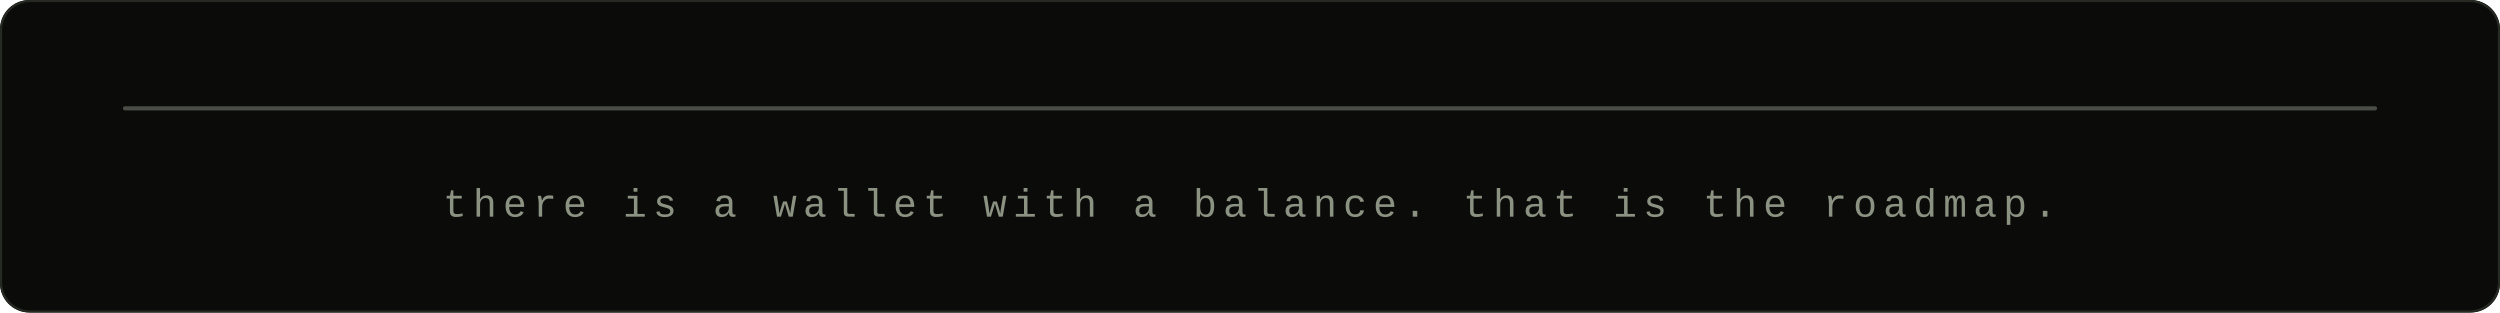
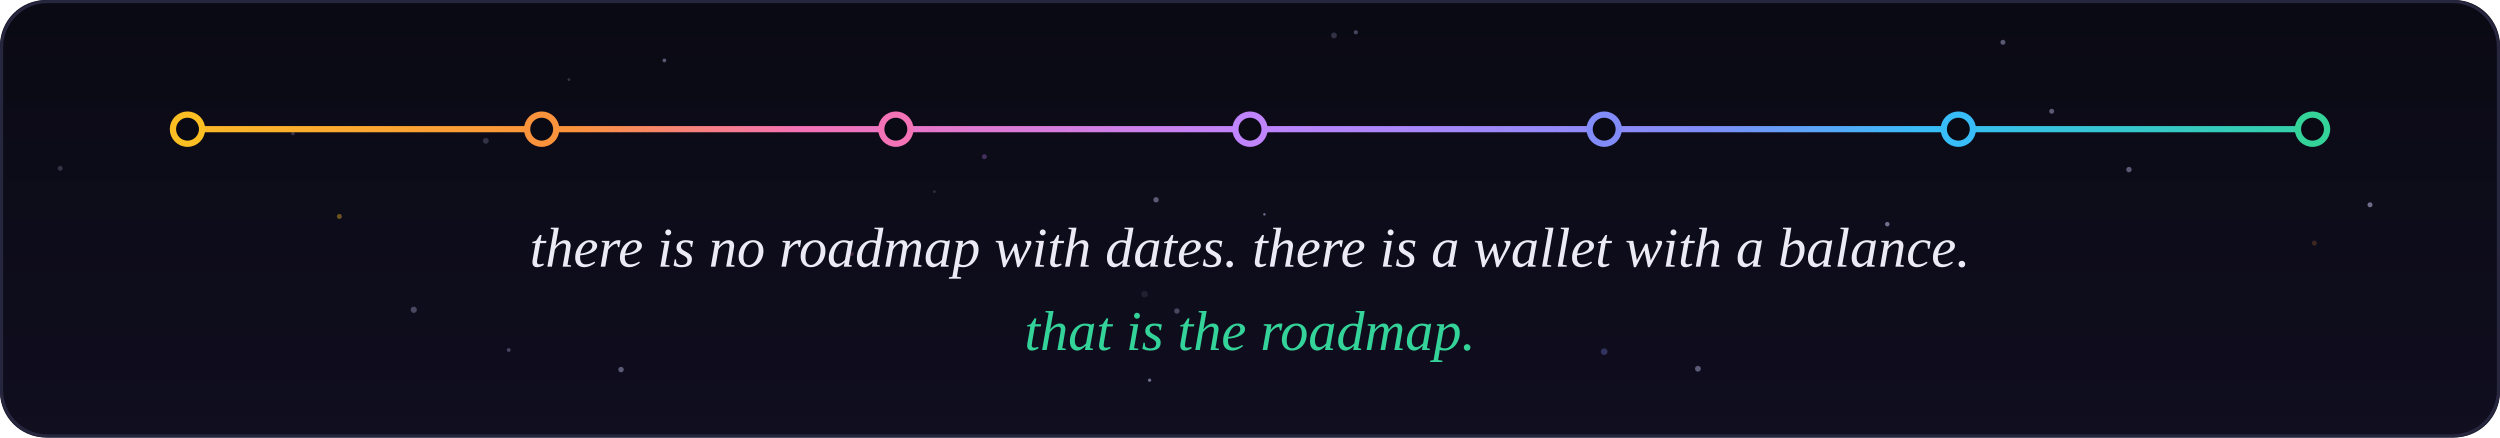
- <svg xmlns="http://www.w3.org/2000/svg" viewBox="0 0 1200 150" width="1200" height="150" role="img" aria-label="there is a wallet with a balance. that is the roadmap.">
-   <rect width="1200" height="150" rx="14" fill="#0b0c0a" />
-   <rect x="0.5" y="0.5" width="1199" height="149" rx="14" fill="none" stroke="#262a22" />
-   <line x1="60" y1="52" x2="1140" y2="52" stroke="#4a4d45" stroke-width="2" stroke-linecap="round" />
-   <text x="600" y="104" text-anchor="middle" font-family="ui-monospace,SFMono-Regular,'SF Mono',Menlo,Consolas,'Liberation Mono',monospace" font-size="19" letter-spacing="3" fill="#8b9282">there is a wallet with a balance.  that is the roadmap.</text>
+ <svg xmlns="http://www.w3.org/2000/svg" viewBox="0 0 1200 210" width="1200" height="210" role="img" aria-label="there is no roadmap with dates. there is a wallet with a balance. that is the roadmap.">
+   <defs>
+     <linearGradient id="bg" x1="0" y1="0" x2="0" y2="1">
+       <stop offset="0" stop-color="#0a0a14" />
+       <stop offset="1" stop-color="#100e1f" />
+     </linearGradient>
+     <linearGradient id="spec" gradientUnits="userSpaceOnUse" x1="60" y1="0" x2="1140" y2="0">
+       <stop offset="0" stop-color="#fbbf24" />
+       <stop offset="0.2" stop-color="#fb923c" />
+       <stop offset="0.3" stop-color="#f472b6" />
+       <stop offset="0.5" stop-color="#c084fc" />
+       <stop offset="0.7" stop-color="#818cf8" />
+       <stop offset="0.8" stop-color="#38bdf8" />
+       <stop offset="1" stop-color="#34d399" />
+     </linearGradient>
+     <filter id="glow" x="-50%" y="-50%" width="200%" height="200%">
+       <feGaussianBlur stdDeviation="5" result="b" />
+       <feMerge>
+         <feMergeNode in="b" />
+         <feMergeNode in="SourceGraphic" />
+       </feMerge>
+     </filter>
+     <marker id="arr" viewBox="0 0 10 10" refX="8" refY="5" markerWidth="7" markerHeight="7" orient="auto-start-reverse">
+       <path d="M0 0L10 5L0 10z" fill="#8d8ca6" />
+     </marker>
+   </defs>
+   <rect width="1200" height="210" rx="22" fill="url(#bg)" />
+   <circle cx="905.9" cy="107.6" r="1.1" fill="#cfd0ff" opacity="0.5" />
+   <circle cx="162.9" cy="103.9" r="1.2" fill="#fbbf24" opacity="0.4" />
+   <circle cx="961.4" cy="20.3" r="1.2" fill="#cfd0ff" opacity="0.4" />
+   <circle cx="140.6" cy="64.1" r="0.9" fill="#cfd0ff" opacity="0.2" />
+   <circle cx="472.5" cy="75.2" r="1.2" fill="#c084fc" opacity="0.3" />
+   <circle cx="198.6" cy="148.7" r="1.5" fill="#cfd0ff" opacity="0.3" />
+   <circle cx="28.9" cy="80.8" r="1.2" fill="#cfd0ff" opacity="0.2" />
+   <circle cx="448.5" cy="92" r="0.6" fill="#cfd0ff" opacity="0.2" />
+   <circle cx="1110.9" cy="116.7" r="1.2" fill="#fb923c" opacity="0.2" />
+   <circle cx="564.9" cy="149.3" r="1.3" fill="#cfd0ff" opacity="0.3" />
+   <circle cx="770" cy="168.8" r="1.6" fill="#818cf8" opacity="0.3" />
+   <circle cx="551.8" cy="182.5" r="0.8" fill="#cfd0ff" opacity="0.5" />
+   <circle cx="608.1" cy="63.2" r="0.6" fill="#cfd0ff" opacity="0.3" />
+   <circle cx="298.1" cy="177.4" r="1.3" fill="#cfd0ff" opacity="0.4" />
+   <circle cx="1021.9" cy="81.4" r="1.3" fill="#cfd0ff" opacity="0.4" />
+   <circle cx="984.8" cy="53.4" r="1.2" fill="#cfd0ff" opacity="0.4" />
+   <circle cx="650.8" cy="15.5" r="1" fill="#cfd0ff" opacity="0.3" />
+   <circle cx="815" cy="177" r="1.4" fill="#cfd0ff" opacity="0.4" />
+   <circle cx="549.4" cy="141.2" r="1.6" fill="#cfd0ff" opacity="0.1" />
+   <circle cx="273.1" cy="38.2" r="0.7" fill="#cfd0ff" opacity="0.2" />
+   <circle cx="318.9" cy="29" r="0.9" fill="#cfd0ff" opacity="0.4" />
+   <circle cx="244.2" cy="168" r="0.9" fill="#cfd0ff" opacity="0.3" />
+   <circle cx="233.2" cy="67.6" r="1.4" fill="#cfd0ff" opacity="0.2" />
+   <circle cx="606.9" cy="102.9" r="0.6" fill="#cfd0ff" opacity="0.5" />
+   <circle cx="554.9" cy="95.9" r="1.3" fill="#cfd0ff" opacity="0.4" />
+   <circle cx="408.9" cy="121.9" r="1" fill="#f472b6" opacity="0.2" />
+   <circle cx="640.3" cy="17" r="1.4" fill="#cfd0ff" opacity="0.2" />
+   <circle cx="1137.6" cy="98.3" r="1.2" fill="#cfd0ff" opacity="0.5" />
+   <rect x="0.75" y="0.75" width="1198.5" height="208.5" rx="22" fill="none" stroke="#26263f" stroke-width="1.5" />
+   <path d="M90 62H1110" stroke="url(#spec)" stroke-width="3" stroke-linecap="round" />
+   <circle cx="90" cy="62" r="7" fill="#0a0a14" stroke="#fbbf24" stroke-width="3" />
+   <circle cx="260" cy="62" r="7" fill="#0a0a14" stroke="#fb923c" stroke-width="3" />
+   <circle cx="430" cy="62" r="7" fill="#0a0a14" stroke="#f472b6" stroke-width="3" />
+   <circle cx="600" cy="62" r="7" fill="#0a0a14" stroke="#c084fc" stroke-width="3" />
+   <circle cx="770" cy="62" r="7" fill="#0a0a14" stroke="#818cf8" stroke-width="3" />
+   <circle cx="940" cy="62" r="7" fill="#0a0a14" stroke="#38bdf8" stroke-width="3" />
+   <circle cx="1110" cy="62" r="7" fill="#0a0a14" stroke="#34d399" stroke-width="3" />
+   <text x="600" y="128" font-family="Georgia,'Times New Roman',serif" font-size="27" fill="#ecebf5" font-style="italic" text-anchor="middle">there is no roadmap with dates. there is a wallet with a balance.</text>
+   <text x="600" y="168" font-family="Georgia,'Times New Roman',serif" font-size="27" fill="#34d399" font-style="italic" text-anchor="middle">that is the roadmap.</text>
</svg>
